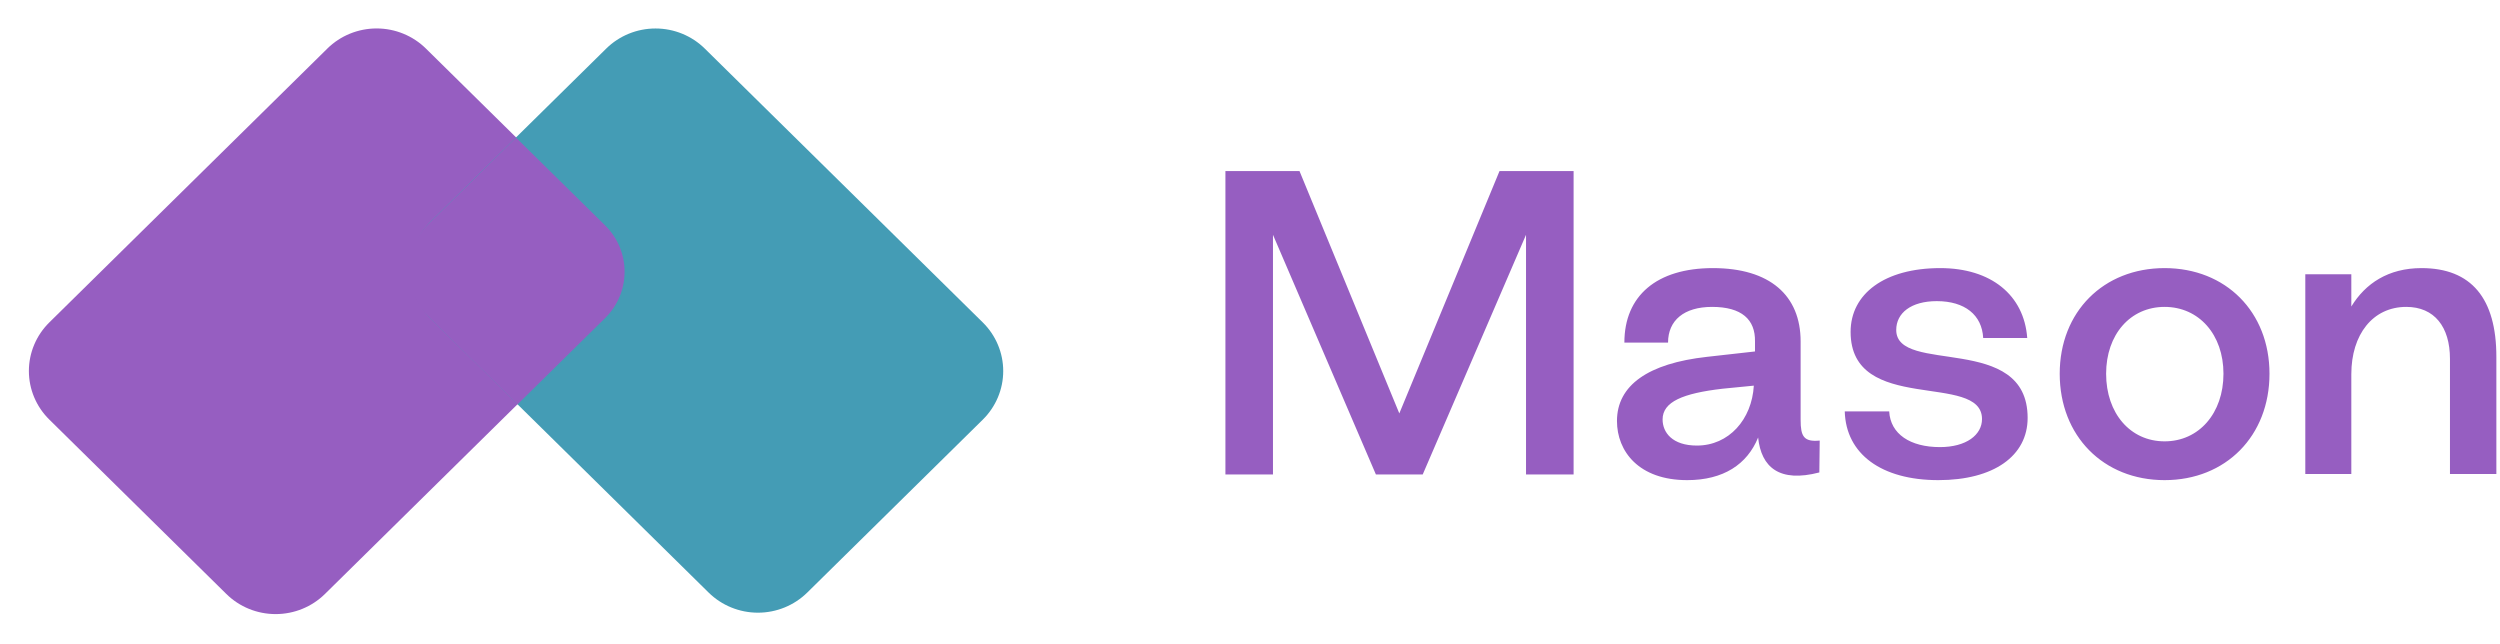
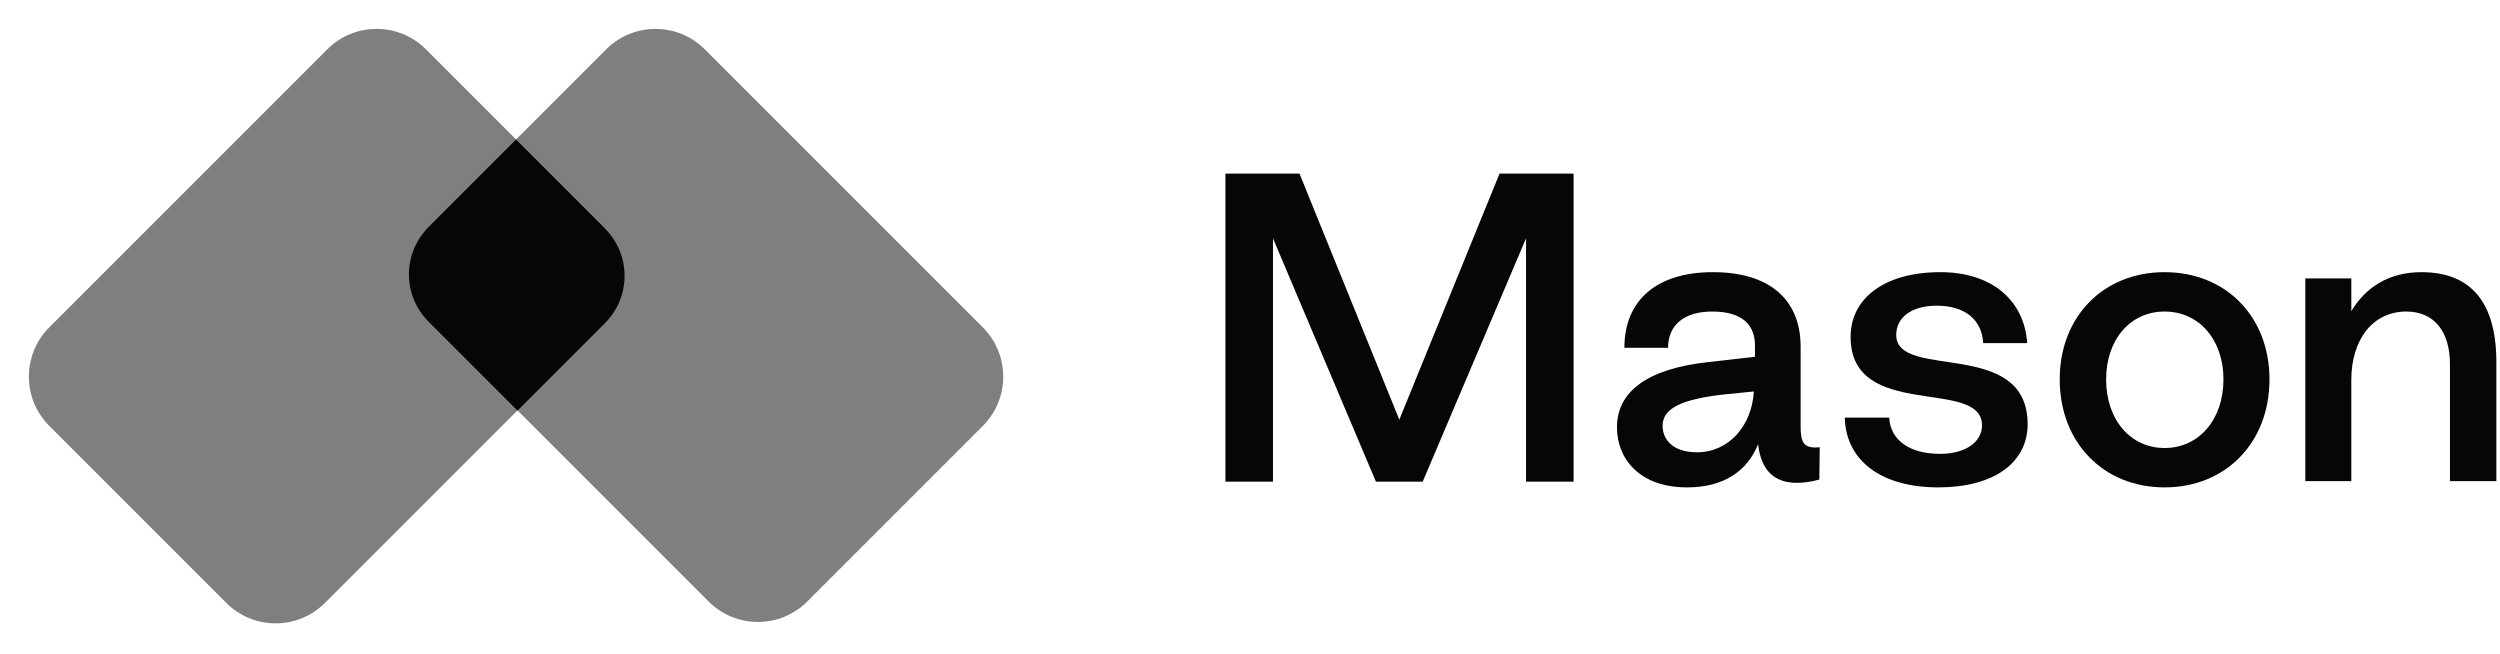
- <svg xmlns="http://www.w3.org/2000/svg" width="132" height="34" viewBox="0 0 132 34" fill="none">
-   <path d="M17.282 2.565C17.972 1.885 18.909 1.502 19.885 1.502C20.862 1.502 21.799 1.885 22.489 2.565L31.835 11.772C32.526 12.452 32.914 13.375 32.914 14.337C32.914 15.299 32.526 16.221 31.835 16.902L17.158 31.361C16.467 32.042 15.53 32.424 14.554 32.424C13.577 32.424 12.64 32.042 11.95 31.361L2.604 22.154C1.913 21.474 1.525 20.551 1.525 19.589C1.525 18.627 1.913 17.705 2.604 17.024L17.282 2.566V2.565Z" fill="#965EC1" />
-   <path d="M22.737 16.828C22.047 16.147 21.659 15.225 21.659 14.263C21.659 13.301 22.047 12.378 22.737 11.698L32.007 2.567C32.697 1.886 33.634 1.504 34.611 1.504C35.587 1.504 36.524 1.886 37.214 2.567L51.892 17.026C52.582 17.706 52.97 18.629 52.97 19.591C52.97 20.553 52.582 21.476 51.892 22.156L42.623 31.287C41.932 31.967 40.996 32.35 40.019 32.35C39.042 32.35 38.106 31.967 37.415 31.287L22.738 16.828H22.737Z" fill="#449CB5" />
-   <path d="M27.246 7.268L31.948 11.899C33.321 13.252 33.321 15.444 31.948 16.797L27.323 21.353L22.622 16.721C21.249 15.368 21.249 13.176 22.622 11.824L27.246 7.268ZM64.702 25.053H67.213V12.397L72.648 25.053H75.119L80.574 12.397V25.053H83.086V9.031H79.175L73.884 21.828L68.613 9.031H64.702V25.053ZM89.082 25.351C90.996 25.351 92.252 24.519 92.829 23.1C92.993 24.682 93.961 25.493 96.061 24.945L96.081 23.262C95.237 23.343 95.073 23.039 95.073 22.167V18.03C95.073 15.596 93.446 14.156 90.441 14.156C87.476 14.156 85.767 15.616 85.767 18.09H88.073C88.073 16.914 88.917 16.204 90.399 16.204C91.964 16.204 92.685 16.874 92.664 18.03V18.557L90.132 18.841C87.023 19.186 85.376 20.342 85.376 22.228C85.376 23.83 86.529 25.351 89.082 25.351ZM89.597 23.526C88.3 23.526 87.785 22.836 87.785 22.147C87.785 21.214 88.855 20.767 90.955 20.524L92.602 20.362C92.499 22.147 91.285 23.526 89.597 23.526ZM102.344 25.351C105.268 25.351 107.059 24.073 107.059 22.065C107.059 17.543 100.121 19.814 100.121 17.421C100.121 16.529 100.903 15.9 102.262 15.9C103.744 15.9 104.65 16.63 104.712 17.847H107.038C106.873 15.576 105.123 14.156 102.447 14.156C99.503 14.156 97.712 15.515 97.712 17.523C97.712 21.923 104.65 19.611 104.65 22.126C104.65 22.958 103.826 23.607 102.427 23.607C100.862 23.607 99.812 22.917 99.75 21.721H97.403C97.465 23.972 99.338 25.351 102.344 25.351ZM114.291 25.351C117.523 25.351 119.829 23.019 119.829 19.733C119.829 16.468 117.523 14.156 114.291 14.156C111.059 14.156 108.753 16.468 108.753 19.733C108.753 23.019 111.059 25.351 114.291 25.351ZM114.291 23.303C112.479 23.303 111.203 21.822 111.203 19.733C111.203 17.664 112.479 16.204 114.291 16.204C116.102 16.204 117.399 17.664 117.399 19.733C117.399 21.822 116.102 23.303 114.291 23.303ZM121.72 25.026H124.15V19.753C124.15 17.664 125.282 16.204 127.052 16.204C128.535 16.204 129.358 17.259 129.358 18.942V25.026H131.808V18.841C131.808 15.758 130.49 14.156 127.855 14.156C126.105 14.156 124.891 14.967 124.15 16.184V14.48H121.72V25.026Z" fill="#965EC1" />
+ <svg xmlns="http://www.w3.org/2000/svg" width="218" height="57" viewBox="0 0 218 57" fill="none">
+   <path d="M28.541 4.3C30.916 1.925 34.766 1.925 37.141 4.3L52.576 19.735C54.951 22.11 54.951 25.96 52.576 28.335L28.335 52.576C25.96 54.951 22.11 54.951 19.735 52.576L4.3 37.141C1.925 34.766 1.925 30.916 4.3 28.541L28.541 4.3Z" fill="black" fill-opacity="0.5" />
+   <path d="M37.551 28.211C35.176 25.836 35.176 21.986 37.551 19.611L52.859 4.303C55.234 1.928 59.084 1.928 61.459 4.303L85.7 28.544C88.075 30.919 88.075 34.77 85.7 37.144L70.392 52.452C68.017 54.827 64.167 54.827 61.792 52.452L37.551 28.211Z" fill="black" fill-opacity="0.5" />
+   <path d="M44.998 12.184L52.763 19.949C55.03 22.216 55.03 25.892 52.763 28.159L45.125 35.797L37.359 28.032C35.092 25.765 35.092 22.089 37.359 19.822L44.998 12.184Z" fill="#060606" />
+   <path d="M106.856 42H111.004V20.784L119.98 42H124.06L133.07 20.784V42H137.218V15.14H130.758L122.02 36.594L113.316 15.14H106.856V42Z" fill="#060606" />
+   <path d="M147.12 42.5C150.282 42.5 152.356 41.106 153.308 38.726C153.58 41.378 155.178 42.738 158.646 41.82L158.68 38.998C157.286 39.134 157.014 38.624 157.014 37.162V30.226C157.014 26.146 154.328 23.732 149.364 23.732C144.468 23.732 141.646 26.18 141.646 30.328H145.454C145.454 28.356 146.848 27.166 149.296 27.166C151.88 27.166 153.07 28.288 153.036 30.226V31.11L148.854 31.586C143.72 32.164 141 34.102 141 37.264C141 39.95 142.904 42.5 147.12 42.5ZM147.97 39.44C145.828 39.44 144.978 38.284 144.978 37.128C144.978 35.564 146.746 34.816 150.214 34.408L152.934 34.136C152.764 37.128 150.758 39.44 147.97 39.44Z" fill="#060606" />
+   <path d="M169.023 42.5C173.851 42.5 176.809 40.358 176.809 36.992C176.809 29.41 165.351 33.218 165.351 29.206C165.351 27.71 166.643 26.656 168.887 26.656C171.335 26.656 172.831 27.88 172.933 29.92H176.775C176.503 26.112 173.613 23.732 169.193 23.732C164.331 23.732 161.373 26.01 161.373 29.376C161.373 36.754 172.831 32.878 172.831 37.094C172.831 38.488 171.471 39.576 169.159 39.576C166.575 39.576 164.841 38.42 164.739 36.414H160.863C160.965 40.188 164.059 42.5 169.023 42.5Z" fill="#060606" />
+   <path d="M188.753 42.5C194.091 42.5 197.899 38.59 197.899 33.082C197.899 27.608 194.091 23.732 188.753 23.732C183.415 23.732 179.607 27.608 179.607 33.082C179.607 38.59 183.415 42.5 188.753 42.5ZM188.753 39.066C185.761 39.066 183.653 36.584 183.653 33.082C183.653 29.614 185.761 27.166 188.753 27.166C191.745 27.166 193.887 29.614 193.887 33.082C193.887 36.584 191.745 39.066 188.753 39.066Z" fill="#060606" />
+   <path d="M201.023 41.956H205.035V33.116C205.035 29.614 206.905 27.166 209.829 27.166C212.277 27.166 213.637 28.934 213.637 31.756V41.956H217.683V31.586C217.683 26.418 215.507 23.732 211.155 23.732C208.265 23.732 206.259 25.092 205.035 27.132V24.276H201.023V41.956Z" fill="#060606" />
</svg>
